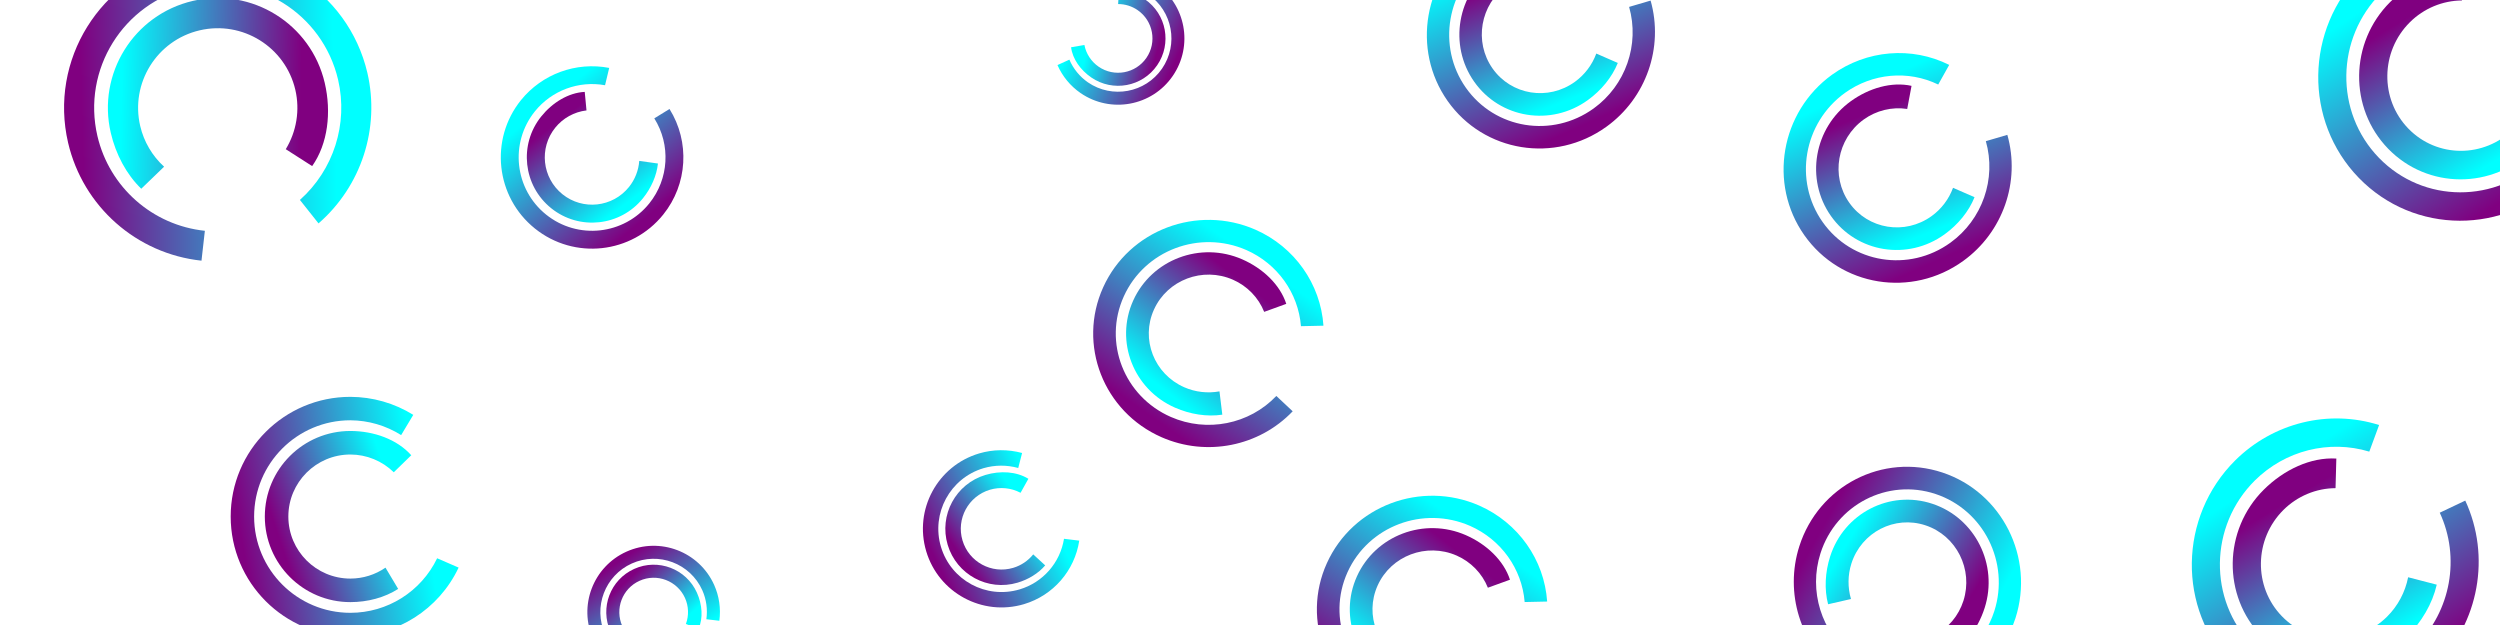
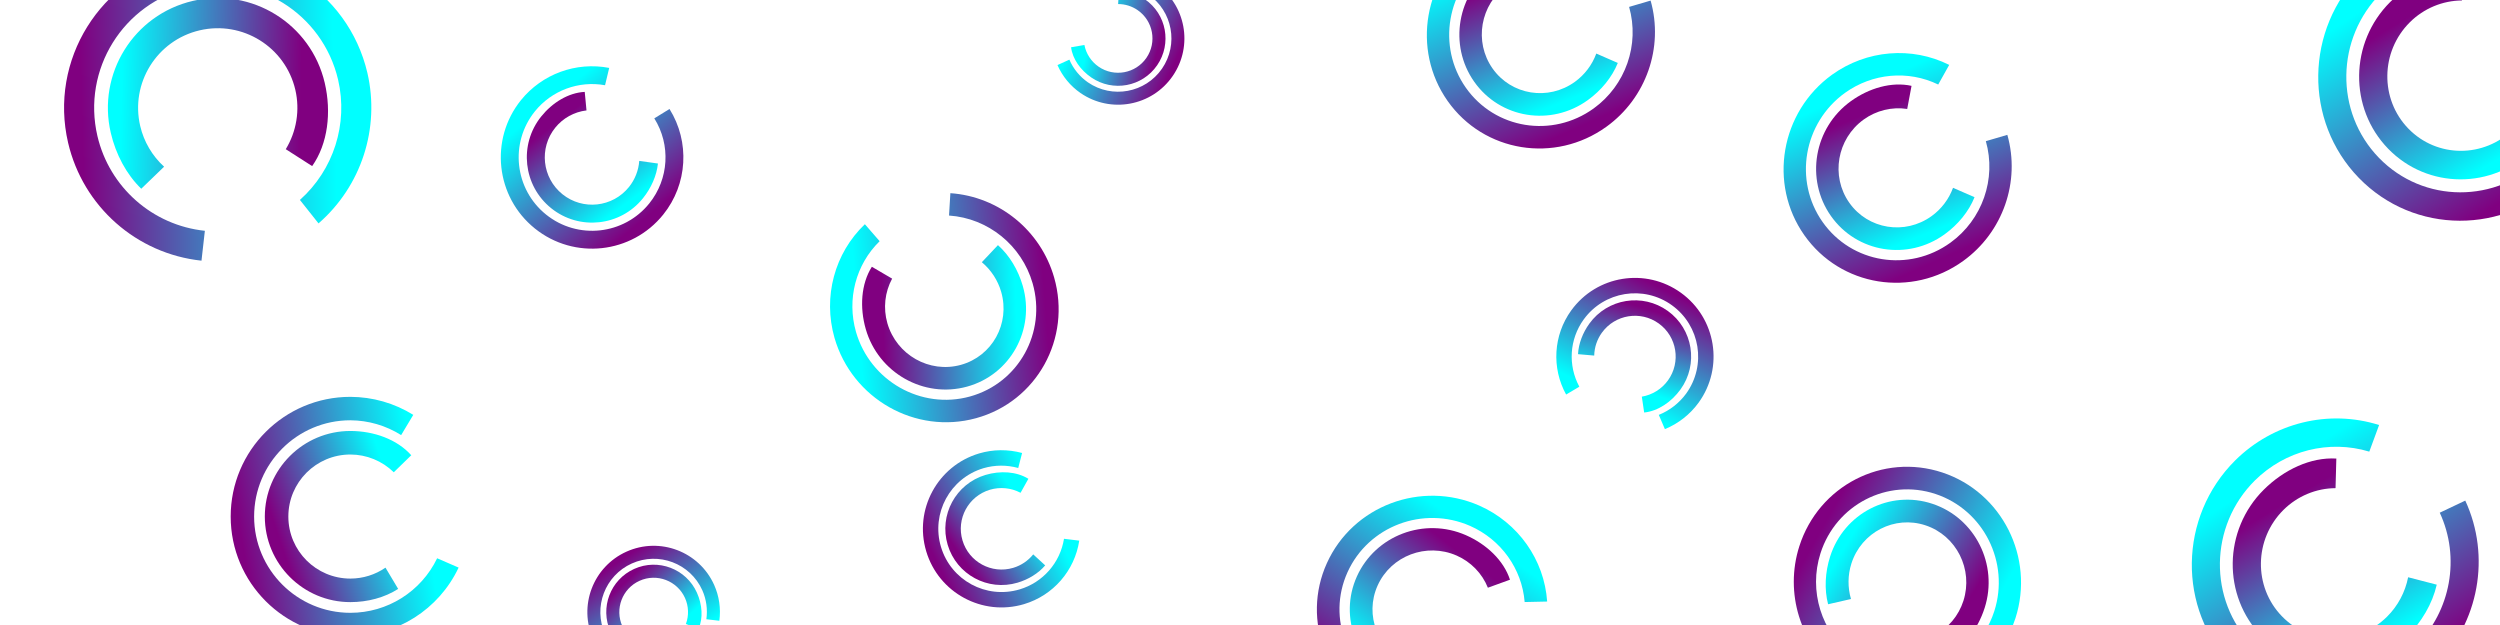
<svg xmlns="http://www.w3.org/2000/svg" xmlns:xlink="http://www.w3.org/1999/xlink" width="800" height="200" viewBox="0 0 800 200" version="1.1" id="svg1">
  <defs id="defs1">
    <linearGradient id="linearGradient39">
      <stop style="stop-color:#800080;stop-opacity:1;" offset="0" id="stop38" />
      <stop style="stop-color:#00ffff;stop-opacity:1" offset="1" id="stop39" />
    </linearGradient>
    <linearGradient id="linearGradient36">
      <stop style="stop-color:#800080;stop-opacity:1;" offset="0" id="stop36" />
      <stop style="stop-color:#00ffff;stop-opacity:1" offset="1" id="stop37" />
    </linearGradient>
    <linearGradient id="linearGradient34">
      <stop style="stop-color:#800080;stop-opacity:1;" offset="0" id="stop34" />
      <stop style="stop-color:#00ffff;stop-opacity:1" offset="1" id="stop35" />
    </linearGradient>
    <linearGradient id="linearGradient32">
      <stop style="stop-color:#800080;stop-opacity:1;" offset="0" id="stop32" />
      <stop style="stop-color:#00ffff;stop-opacity:1" offset="1" id="stop33" />
    </linearGradient>
    <linearGradient xlink:href="#linearGradient32" id="linearGradient33" x1="78.108" y1="153.588" x2="162.225" y2="138.943" gradientUnits="userSpaceOnUse" gradientTransform="matrix(0.6845661,0,0,0.6845661,23.28556,64.22204)" />
    <linearGradient xlink:href="#linearGradient34" id="linearGradient35" x1="96.134" y1="156.968" x2="150.209" y2="138.943" gradientUnits="userSpaceOnUse" gradientTransform="matrix(0.6845661,0,0,0.6845661,23.28556,64.22204)" />
    <linearGradient xlink:href="#linearGradient36" id="linearGradient37" x1="455.508" y1="109.652" x2="547.51" y2="107.399" gradientUnits="userSpaceOnUse" gradientTransform="matrix(0.8788445,0,0,0.8788445,-374.4037,-72.73023)" />
    <linearGradient xlink:href="#linearGradient39" id="linearGradient38" x1="535.869" y1="102.517" x2="470.529" y2="101.391" gradientUnits="userSpaceOnUse" gradientTransform="matrix(0.8788445,0,0,0.8788445,-374.4037,-72.73023)" />
    <linearGradient xlink:href="#linearGradient34" id="linearGradient40" gradientUnits="userSpaceOnUse" gradientTransform="matrix(0.1556414,0.3457857,-0.3457857,0.1556414,240.0343,128.0235)" x1="96.134" y1="156.968" x2="150.209" y2="138.943" />
    <linearGradient xlink:href="#linearGradient32" id="linearGradient41" gradientUnits="userSpaceOnUse" gradientTransform="matrix(0.1556414,0.3457857,-0.3457857,0.1556414,240.0343,128.0235)" x1="78.108" y1="153.588" x2="162.225" y2="138.943" />
    <linearGradient xlink:href="#linearGradient34" id="linearGradient42" gradientUnits="userSpaceOnUse" gradientTransform="matrix(-0.3124359,-0.2148855,0.2148855,-0.3124359,366.6107,86.30336)" x1="96.134" y1="156.968" x2="150.209" y2="138.943" />
    <linearGradient xlink:href="#linearGradient32" id="linearGradient43" gradientUnits="userSpaceOnUse" gradientTransform="matrix(-0.3124359,-0.2148855,0.2148855,-0.3124359,366.6107,86.30336)" x1="78.108" y1="153.588" x2="162.225" y2="138.943" />
    <linearGradient xlink:href="#linearGradient34" id="linearGradient44" gradientUnits="userSpaceOnUse" gradientTransform="matrix(0.4309714,-0.12834,0.12834,0.4309714,245.6195,122.2378)" x1="96.134" y1="156.968" x2="150.209" y2="138.943" />
    <linearGradient xlink:href="#linearGradient32" id="linearGradient45" gradientUnits="userSpaceOnUse" gradientTransform="matrix(0.4309714,-0.12834,0.12834,0.4309714,245.6195,122.2378)" x1="78.108" y1="153.588" x2="162.225" y2="138.943" />
    <linearGradient xlink:href="#linearGradient39" id="linearGradient46" gradientUnits="userSpaceOnUse" gradientTransform="matrix(-0.3219935,-0.4109963,0.4109963,-0.3219935,302.0189,297.3324)" x1="535.869" y1="102.517" x2="470.529" y2="101.391" />
    <linearGradient xlink:href="#linearGradient36" id="linearGradient47" gradientUnits="userSpaceOnUse" gradientTransform="matrix(-0.3219935,-0.4109963,0.4109963,-0.3219935,302.0189,297.3324)" x1="455.508" y1="109.652" x2="547.51" y2="107.399" />
-     <linearGradient xlink:href="#linearGradient39" id="linearGradient48" gradientUnits="userSpaceOnUse" gradientTransform="matrix(0.3985707,-0.5178079,0.5260953,0.3922921,121.1494,320.4964)" x1="535.869" y1="102.517" x2="470.529" y2="101.391" />
-     <linearGradient xlink:href="#linearGradient36" id="linearGradient49" gradientUnits="userSpaceOnUse" gradientTransform="matrix(0.3985707,-0.5178079,0.5260953,0.3922921,121.1494,320.4964)" x1="455.508" y1="109.652" x2="547.51" y2="107.399" />
+     <linearGradient xlink:href="#linearGradient39" id="linearGradient48" gradientUnits="userSpaceOnUse" gradientTransform="matrix(-0.6529831,0.02442842,-0.03455405,-0.6553437,636.3453,166.0514)" x1="535.869" y1="102.517" x2="470.529" y2="101.391" />
+     <linearGradient xlink:href="#linearGradient36" id="linearGradient49" gradientUnits="userSpaceOnUse" gradientTransform="matrix(-0.6529831,0.02442842,-0.03455405,-0.6553437,636.3453,166.0514)" x1="455.508" y1="109.652" x2="547.51" y2="107.399" />
    <linearGradient xlink:href="#linearGradient39" id="linearGradient50" gradientUnits="userSpaceOnUse" gradientTransform="matrix(0.3985707,-0.5178079,0.5260953,0.3922921,192.733,408.77)" x1="535.869" y1="102.517" x2="470.529" y2="101.391" />
    <linearGradient xlink:href="#linearGradient36" id="linearGradient51" gradientUnits="userSpaceOnUse" gradientTransform="matrix(0.3985707,-0.5178079,0.5260953,0.3922921,192.733,408.77)" x1="455.508" y1="109.652" x2="547.51" y2="107.399" />
    <linearGradient xlink:href="#linearGradient39" id="linearGradient52" gradientUnits="userSpaceOnUse" gradientTransform="matrix(-0.2438775,-0.6062239,0.6050201,-0.2542048,542.491,348.0905)" x1="535.869" y1="102.517" x2="470.529" y2="101.391" />
    <linearGradient xlink:href="#linearGradient36" id="linearGradient53" gradientUnits="userSpaceOnUse" gradientTransform="matrix(-0.2438775,-0.6062239,0.6050201,-0.2542048,542.491,348.0905)" x1="455.508" y1="109.652" x2="547.51" y2="107.399" />
    <linearGradient xlink:href="#linearGradient39" id="linearGradient54" gradientUnits="userSpaceOnUse" gradientTransform="matrix(-0.2438775,-0.6062239,0.6050201,-0.2542048,656.6455,391.0539)" x1="535.869" y1="102.517" x2="470.529" y2="101.391" />
    <linearGradient xlink:href="#linearGradient36" id="linearGradient55" gradientUnits="userSpaceOnUse" gradientTransform="matrix(-0.2438775,-0.6062239,0.6050201,-0.2542048,656.6455,391.0539)" x1="455.508" y1="109.652" x2="547.51" y2="107.399" />
    <linearGradient xlink:href="#linearGradient39" id="linearGradient56" gradientUnits="userSpaceOnUse" gradientTransform="matrix(0.5564341,0.3425853,-0.3354793,0.564024,370.1407,-55.64654)" x1="535.869" y1="102.517" x2="470.529" y2="101.391" />
    <linearGradient xlink:href="#linearGradient36" id="linearGradient57" gradientUnits="userSpaceOnUse" gradientTransform="matrix(0.5564341,0.3425853,-0.3354793,0.564024,370.1407,-55.64654)" x1="455.508" y1="109.652" x2="547.51" y2="107.399" />
    <linearGradient xlink:href="#linearGradient39" id="linearGradient58" gradientUnits="userSpaceOnUse" gradientTransform="matrix(-0.4232446,-0.7062892,0.7027514,-0.4358593,875.3874,590.3405)" x1="535.869" y1="102.517" x2="470.529" y2="101.391" />
    <linearGradient xlink:href="#linearGradient36" id="linearGradient59" gradientUnits="userSpaceOnUse" gradientTransform="matrix(-0.4232446,-0.7062892,0.7027514,-0.4358593,875.3874,590.3405)" x1="455.508" y1="109.652" x2="547.51" y2="107.399" />
    <linearGradient xlink:href="#linearGradient39" id="linearGradient60" gradientUnits="userSpaceOnUse" gradientTransform="matrix(-0.4232446,-0.7062892,0.7027514,-0.4358593,915.8426,434.2831)" x1="535.869" y1="102.517" x2="470.529" y2="101.391" />
    <linearGradient xlink:href="#linearGradient36" id="linearGradient61" gradientUnits="userSpaceOnUse" gradientTransform="matrix(-0.4232446,-0.7062892,0.7027514,-0.4358593,915.8426,434.2831)" x1="455.508" y1="109.652" x2="547.51" y2="107.399" />
+     <linearGradient xlink:href="#linearGradient34" id="linearGradient1" gradientUnits="userSpaceOnUse" gradientTransform="matrix(-0.2632334,0.364576,-0.364576,-0.2632334,611.1649,105.6442)" x1="96.134" y1="156.968" x2="150.209" y2="138.943" />
+     <linearGradient xlink:href="#linearGradient32" id="linearGradient2" gradientUnits="userSpaceOnUse" gradientTransform="matrix(-0.2632334,0.364576,-0.364576,-0.2632334,611.1649,105.6442)" x1="78.108" y1="153.588" x2="162.225" y2="138.943" />
  </defs>
  <path d="m 126.006,151.129 5.598,-5.45 c -4.554,-5.1 -11.98,-7.767 -19.479,-7.767 -15.123,0 -27.383,12.26 -27.383,27.383 0,15.123 12.26,27.383 27.383,27.383 5.507,0 10.969,-1.444 15.289,-4.228 l -4.058,-6.8 a 19.852,19.852 0 0 1 -11.231,3.498 19.852,19.852 0 0 1 -19.852,-19.852 19.852,19.852 0 0 1 19.852,-19.852 19.852,19.852 0 0 1 13.881,5.686 z" style="baseline-shift:baseline;display:inline;overflow:visible;vector-effect:none;fill:url(#linearGradient35);fill-opacity:1;stroke-width:0.685;enable-background:accumulate;stop-color:#000000;stop-opacity:1" id="path25" />
  <path d="m 132.248,132.754 a 38.303,38.303 0 0 0 -20.124,-5.763 38.303,38.303 0 0 0 -38.304,38.304 38.303,38.303 0 0 0 38.304,38.304 38.303,38.303 0 0 0 34.633,-21.969 l -6.871,-2.984 a 30.805,30.805 0 0 1 -27.762,17.455 30.805,30.805 0 0 1 -30.805,-30.805 30.805,30.805 0 0 1 30.805,-30.805 30.805,30.805 0 0 1 16.242,4.74 z" style="fill:url(#linearGradient33);fill-opacity:1;stroke-width:0.685" id="path24" />
  <path d="m 219.49,199.668 4.026,1.589 c 1.541,-3.46 1.199,-7.817 -0.506,-11.605 -3.438,-7.639 -12.418,-11.044 -20.057,-7.606 -7.639,3.438 -11.044,12.418 -7.606,20.057 1.252,2.782 3.223,5.212 5.612,6.762 l 2.512,-3.596 a 10.997,10.997 0 0 1 -4.32,-4.878 10.997,10.997 0 0 1 5.514,-14.541 10.997,10.997 0 0 1 14.541,5.514 10.997,10.997 0 0 1 0.284,8.304 z" style="baseline-shift:baseline;display:inline;overflow:visible;vector-effect:none;fill:url(#linearGradient40);fill-opacity:1;stroke-width:0.379;enable-background:accumulate;stop-color:#000000" id="path25-2" />
  <path d="m 230.191,198.644 a 21.217,21.217 0 0 0 -1.665,-11.475 21.217,21.217 0 0 0 -28.056,-10.639 21.217,21.217 0 0 0 -10.639,28.056 21.217,21.217 0 0 0 18.971,12.499 l -0.055,-4.149 a 17.064,17.064 0 0 1 -15.129,-10.055 17.064,17.064 0 0 1 8.557,-22.564 17.064,17.064 0 0 1 22.564,8.556 17.064,17.064 0 0 1 1.299,9.282 z" style="fill:url(#linearGradient41);fill-opacity:1;stroke-width:0.379" id="path24-0" />
  <path d="m 347.01,14.395 -4.266,0.73 c 0.477,3.757 3.03,7.305 6.452,9.659 6.902,4.747 16.346,3 21.093,-3.902 4.747,-6.902 3,-16.346 -3.902,-21.093 -2.513,-1.729 -5.46,-2.784 -8.305,-2.87 l -0.283,4.377 a 10.997,10.997 0 0 1 6.224,1.929 10.997,10.997 0 0 1 2.829,15.292 10.997,10.997 0 0 1 -15.292,2.829 10.997,10.997 0 0 1 -4.55,-6.953 z" style="baseline-shift:baseline;display:inline;overflow:visible;vector-effect:none;fill:url(#linearGradient42);fill-opacity:1;stroke-width:0.379;enable-background:accumulate;stop-color:#000000" id="path25-2-5" />
  <path d="m 338.392,20.822 a 21.217,21.217 0 0 0 7.376,8.947 21.217,21.217 0 0 0 29.505,-5.458 21.217,21.217 0 0 0 -5.458,-29.505 21.217,21.217 0 0 0 -22.703,-0.845 l 2.199,3.519 a 17.064,17.064 0 0 1 18.15,0.748 17.064,17.064 0 0 1 4.39,23.729 17.064,17.064 0 0 1 -23.729,4.39 17.064,17.064 0 0 1 -5.925,-7.262 z" style="fill:url(#linearGradient43);fill-opacity:1;stroke-width:0.379" id="path24-0-6" />
  <path d="m 326.58,157.693 2.503,-4.48 c -3.823,-2.357 -8.998,-2.644 -13.719,-1.238 -9.521,2.835 -14.94,12.852 -12.105,22.372 2.835,9.521 12.852,14.94 22.372,12.105 3.467,-1.032 6.635,-2.966 8.833,-5.528 l -3.83,-3.52 a 13.041,13.041 0 0 1 -6.415,4.308 13.041,13.041 0 0 1 -16.22,-8.776 13.041,13.041 0 0 1 8.776,-16.22 13.041,13.041 0 0 1 9.805,0.978 z" style="baseline-shift:baseline;display:inline;overflow:visible;vector-effect:none;fill:url(#linearGradient44);fill-opacity:1;stroke-width:0.45;enable-background:accumulate;stop-color:#000000" id="path25-2-5-4" />
  <path d="m 327.066,144.955 a 25.161,25.161 0 0 0 -13.749,0.145 25.161,25.161 0 0 0 -16.933,31.295 25.161,25.161 0 0 0 31.295,16.933 25.161,25.161 0 0 0 17.685,-20.324 l -4.885,-0.591 a 20.235,20.235 0 0 1 -14.205,16.194 20.235,20.235 0 0 1 -25.169,-13.618 20.235,20.235 0 0 1 13.618,-25.169 20.235,20.235 0 0 1 11.114,-0.061 z" style="fill:url(#linearGradient45);fill-opacity:1;stroke-width:0.45" id="path24-0-6-7" />
+   <path d="m 525.383,126.931 0.75,5.077 c 4.467,-0.464 8.743,-3.393 11.627,-7.387 5.815,-8.054 4,-19.297 -4.054,-25.112 -8.054,-5.815 -19.297,-4 -25.112,4.054 -2.118,2.933 -3.449,6.397 -3.628,9.768 l 5.182,0.454 a 13.041,13.041 0 0 1 2.456,-7.326 13.041,13.041 0 0 1 18.206,-2.939 13.041,13.041 0 0 1 2.939,18.206 13.041,13.041 0 0 1 -8.366,5.206 z" style="baseline-shift:baseline;display:inline;overflow:visible;vector-effect:none;fill:url(#linearGradient1);fill-opacity:1;stroke-width:0.45;enable-background:accumulate;stop-color:#000000" id="path25-2-5-4-2" />
+   <path d="m 532.768,137.321 a 25.161,25.161 0 0 0 10.807,-8.501 25.161,25.161 0 0 0 -5.67,-35.128 25.161,25.161 0 0 0 -35.128,5.67 25.161,25.161 0 0 0 -1.618,26.892 l 4.231,-2.512 a 20.235,20.235 0 0 1 1.379,-21.497 20.235,20.235 0 0 1 28.251,-4.56 20.235,20.235 0 0 1 4.56,28.251 20.235,20.235 0 0 1 -8.77,6.828 z" style="fill:url(#linearGradient2);fill-opacity:1;stroke-width:0.45" id="path24-0-6-7-9" />
  <g id="layer4" style="display:inline" />
  <g id="layer5" style="display:none">
    <circle style="fill:#1a1517;fill-opacity:1;fill-rule:nonzero" id="path2-20" cx="317.953" cy="49.953" r="55.953" />
    <circle style="fill:#ff5555;fill-opacity:1;fill-rule:nonzero;stroke-width:1.152" id="path1-23" cx="317.953" cy="49.953" r="45" />
    <circle style="fill:#ffd5d5;fill-opacity:1;fill-rule:nonzero;stroke-width:0.866" id="path3-7" cx="317.953" cy="49.953" r="40" />
    <circle style="fill:#0000ff;fill-opacity:1;fill-rule:nonzero;stroke-width:0.83" id="path4-5" cx="317.953" cy="49.953" r="29" />
  </g>
  <path d="m 45.201,60.397 7.309,-7.053 a 25.486,25.486 0 0 1 -7.645,-13.025 25.486,25.486 0 0 1 19.024,-30.614 25.486,25.486 0 0 1 30.614,19.024 25.486,25.486 0 0 1 -3.057,19.014 l 8.447,5.408 C 104.94,45.97 106.106,35.908 103.917,26.532 99.503,7.625 80.598,-4.123 61.691,0.292 42.785,4.706 31.037,23.612 35.451,42.518 c 1.608,6.885 5.009,13.291 9.75,17.88 z" style="baseline-shift:baseline;display:inline;overflow:visible;vector-effect:none;fill:url(#linearGradient38);fill-opacity:1;stroke-width:0.879;enable-background:accumulate;stop-color:#000000" id="path31" />
  <path d="m 101.929,71.489 a 49.174,49.174 0 0 0 15.641,-48.145 49.174,49.174 0 0 0 -59.067,-36.705 49.174,49.174 0 0 0 -36.705,59.067 49.174,49.174 0 0 0 42.678,37.708 l 1.082,-9.559 A 39.548,39.548 0 0 1 31.172,43.517 39.548,39.548 0 0 1 60.692,-3.987 39.548,39.548 0 0 1 108.196,25.533 39.548,39.548 0 0 1 95.97,63.977 Z" style="display:inline;fill:url(#linearGradient37);fill-opacity:1;stroke-width:0.879" id="path30" />
  <path d="m 210.541,52.326 -5.976,-0.834 a 15.141,15.141 0 0 1 -3.29,8.347 15.141,15.141 0 0 1 -21.287,2.32 15.141,15.141 0 0 1 -2.32,-21.287 15.141,15.141 0 0 1 10.012,-5.537 l -0.566,-5.932 c -5.208,0.271 -10.341,3.412 -13.923,7.871 -7.224,8.991 -5.792,22.137 3.2,29.361 8.991,7.224 22.137,5.792 29.361,-3.2 2.631,-3.274 4.381,-7.212 4.789,-11.11 z" style="baseline-shift:baseline;display:inline;overflow:visible;vector-effect:none;fill:url(#linearGradient46);fill-opacity:1;stroke-width:0.522;enable-background:accumulate;stop-color:#000000" id="path31-8" />
  <path d="m 194.944,21.733 a 29.213,29.213 0 0 0 -28.246,10.325 29.213,29.213 0 0 0 4.476,41.071 29.213,29.213 0 0 0 41.071,-4.476 29.213,29.213 0 0 0 1.998,-33.774 l -4.867,2.997 a 23.495,23.495 0 0 1 -1.589,27.196 23.495,23.495 0 0 1 -33.031,3.6 23.495,23.495 0 0 1 -3.6,-33.031 23.495,23.495 0 0 1 22.459,-8.368 z" style="display:inline;fill:url(#linearGradient47);fill-opacity:1;stroke-width:0.522" id="path30-8" />
-   <path d="m 391.14,132.693 -0.907,-7.455 a 19.141,18.839 0 0 1 -11.264,-1.309 19.141,18.839 0 0 1 -9.698,-24.874 19.141,18.839 0 0 1 25.272,-9.546 19.141,18.839 0 0 1 9.996,10.288 l 7.068,-2.563 c -2.01,-6.179 -7.505,-11.358 -14.11,-14.253 -13.32,-5.838 -28.926,0.056 -34.858,13.166 -5.932,13.11 0.057,28.471 13.377,34.309 4.851,2.126 10.228,2.982 15.125,2.236 z" style="baseline-shift:baseline;display:inline;overflow:visible;vector-effect:none;fill:url(#linearGradient48);fill-opacity:1;stroke-width:0.655;enable-background:accumulate;stop-color:#000000" id="path31-8-6" />
-   <path d="m 423.507,104.22 a 36.93,36.349 0 0 0 -21.727,-30.706 36.93,36.349 0 0 0 -48.76,18.418 36.93,36.349 0 0 0 18.712,47.992 36.93,36.349 0 0 0 41.928,-8.313 l -5.232,-4.904 a 29.701,29.233 0 0 1 -33.755,6.718 29.701,29.233 0 0 1 -15.049,-38.598 29.701,29.233 0 0 1 39.215,-14.812 29.701,29.233 0 0 1 17.469,24.364 z" style="display:inline;fill:url(#linearGradient49);fill-opacity:1;stroke-width:0.655" id="path30-8-8" />
+   <path d="m 319.344,78.443 -5.154,5.462 a 19.141,18.839 50.271 0 1 6.193,9.5 19.141,18.839 50.271 0 1 -12.931,23.357 19.141,18.839 50.271 0 1 -23.494,-13.335 19.141,18.839 50.271 0 1 1.524,-14.263 l -6.489,-3.798 c -3.467,5.496 -3.938,13.031 -1.943,19.962 4.023,13.976 18.532,22.21 32.406,18.393 13.874,-3.817 21.859,-18.241 17.836,-32.217 -1.465,-5.089 -4.244,-9.772 -7.947,-13.062 z" style="baseline-shift:baseline;display:inline;overflow:visible;vector-effect:none;fill:url(#linearGradient48);fill-opacity:1;stroke-width:0.655;enable-background:accumulate;stop-color:#000000" id="path31-8-6" />
+   <path d="m 276.759,71.749 a 36.93,36.349 50.271 0 0 -9.728,36.336 36.93,36.349 50.271 0 0 45.33,25.729 36.93,36.349 50.271 0 0 24.95,-45.066 36.93,36.349 50.271 0 0 -33.192,-26.932 l -0.428,7.158 a 29.701,29.233 50.271 0 1 26.741,21.667 29.701,29.233 50.271 0 1 -20.066,36.244 29.701,29.233 50.271 0 1 -36.456,-20.692 29.701,29.233 50.271 0 1 7.573,-29.008 z" style="display:inline;fill:url(#linearGradient49);fill-opacity:1;stroke-width:0.655" id="path30-8-8" />
  <path d="m 462.724,220.967 -0.907,-7.455 a 19.141,18.839 0 0 1 -11.264,-1.309 19.141,18.839 0 0 1 -9.698,-24.874 19.141,18.839 0 0 1 25.272,-9.546 19.141,18.839 0 0 1 9.996,10.288 l 7.068,-2.563 c -2.01,-6.179 -7.505,-11.358 -14.11,-14.253 -13.32,-5.838 -28.926,0.057 -34.858,13.166 -5.932,13.11 0.057,28.471 13.377,34.309 4.851,2.126 10.228,2.982 15.125,2.236 z" style="baseline-shift:baseline;display:inline;overflow:visible;vector-effect:none;fill:url(#linearGradient50);fill-opacity:1;stroke-width:0.655;enable-background:accumulate;stop-color:#000000" id="path31-8-6-0" />
  <path d="m 495.091,192.494 a 36.93,36.349 0 0 0 -21.727,-30.706 36.93,36.349 0 0 0 -48.76,18.418 36.93,36.349 0 0 0 18.712,47.992 36.93,36.349 0 0 0 41.928,-8.313 l -5.232,-4.904 a 29.701,29.233 0 0 1 -33.755,6.718 29.701,29.233 0 0 1 -15.049,-38.598 29.701,29.233 0 0 1 39.215,-14.812 29.701,29.233 0 0 1 17.469,24.364 z" style="display:inline;fill:url(#linearGradient51);fill-opacity:1;stroke-width:0.655" id="path30-8-8-4" />
  <path d="m 517.7,20.142 -6.884,-3.002 a 18.839,19.141 30.499 0 1 -6.845,9.041 18.839,19.141 30.499 0 1 -26.355,-4.268 18.839,19.141 30.499 0 1 4.601,-26.62 18.839,19.141 30.499 0 1 13.938,-3.391 l 1.379,-7.391 c -6.344,-1.404 -13.595,0.702 -19.442,4.924 -11.791,8.514 -14.632,24.953 -6.347,36.717 8.286,11.765 24.56,14.4 36.351,5.886 4.294,-3.1 7.76,-7.3 9.603,-11.897 z" style="baseline-shift:baseline;display:inline;overflow:visible;vector-effect:none;fill:url(#linearGradient52);fill-opacity:1;stroke-width:0.655;enable-background:accumulate;stop-color:#000000" id="path31-8-6-2" />
  <path d="m 509.594,-22.198 a 36.349,36.93 30.499 0 0 -37.485,3.137 36.349,36.93 30.499 0 0 -8.878,51.361 36.349,36.93 30.499 0 0 50.849,8.234 36.349,36.93 30.499 0 0 14.116,-40.346 l -6.881,2.019 a 29.233,29.701 30.499 0 1 -11.343,32.494 29.233,29.701 30.499 0 1 -40.895,-6.622 29.233,29.701 30.499 0 1 7.14,-41.307 29.233,29.701 30.499 0 1 29.859,-2.686 z" style="display:inline;fill:url(#linearGradient53);fill-opacity:1;stroke-width:0.655" id="path30-8-8-6" />
  <path d="m 631.855,63.105 -6.884,-3.002 a 18.839,19.141 30.499 0 1 -6.845,9.041 18.839,19.141 30.499 0 1 -26.355,-4.268 18.839,19.141 30.499 0 1 4.601,-26.62 18.839,19.141 30.499 0 1 13.938,-3.391 l 1.379,-7.391 c -6.344,-1.404 -13.595,0.702 -19.442,4.924 -11.791,8.514 -14.632,24.953 -6.347,36.717 8.286,11.765 24.56,14.4 36.351,5.886 4.294,-3.1 7.76,-7.3 9.603,-11.897 z" style="baseline-shift:baseline;display:inline;overflow:visible;vector-effect:none;fill:url(#linearGradient54);fill-opacity:1;stroke-width:0.655;enable-background:accumulate;stop-color:#000000" id="path31-8-6-2-9" />
  <path d="m 623.748,20.766 a 36.349,36.93 30.499 0 0 -37.485,3.137 36.349,36.93 30.499 0 0 -8.878,51.361 36.349,36.93 30.499 0 0 50.849,8.234 36.349,36.93 30.499 0 0 14.116,-40.346 l -6.881,2.019 a 29.233,29.701 30.499 0 1 -11.343,32.494 29.233,29.701 30.499 0 1 -40.895,-6.622 29.233,29.701 30.499 0 1 7.14,-41.307 29.233,29.701 30.499 0 1 29.859,-2.686 z" style="display:inline;fill:url(#linearGradient55);fill-opacity:1;stroke-width:0.655" id="path30-8-8-6-0" />
  <path d="m 584.992,193.36 7.32,-1.677 a 19.141,18.839 84.033 0 1 0.131,-11.339 19.141,18.839 84.033 0 1 23.731,-12.232 19.141,18.839 84.033 0 1 12.121,24.143 19.141,18.839 84.033 0 1 -9.194,11.011 l 3.284,6.764 c 5.937,-2.642 10.516,-8.645 12.709,-15.515 4.422,-13.855 -3.063,-28.764 -16.719,-33.301 -13.656,-4.537 -28.31,3.017 -32.733,16.871 -1.61,5.045 -1.902,10.483 -0.652,15.275 z" style="baseline-shift:baseline;display:inline;overflow:visible;vector-effect:none;fill:url(#linearGradient56);fill-opacity:1;stroke-width:0.655;enable-background:accumulate;stop-color:#000000" id="path31-8-6-2-9-9" />
  <path d="m 616.675,222.591 a 36.93,36.349 84.033 0 0 28.281,-24.801 36.93,36.349 84.033 0 0 -23.386,-46.582 36.93,36.349 84.033 0 0 -45.787,23.6 36.93,36.349 84.033 0 0 12.627,40.837 l 4.334,-5.713 a 29.701,29.233 84.033 0 1 -10.19,-32.874 29.701,29.233 84.033 0 1 36.824,-18.98 29.701,29.233 84.033 0 1 18.808,37.463 29.701,29.233 84.033 0 1 -22.417,19.907 z" style="display:inline;fill:url(#linearGradient57);fill-opacity:1;stroke-width:0.655" id="path30-8-8-6-0-7" />
  <path d="m 779.762,187.098 -9.16,-2.376 a 23.739,24.119 21.481 0 1 -6.733,12.604 23.739,24.119 21.481 0 1 -33.642,-0.106 23.739,24.119 21.481 0 1 0.469,-34.038 23.739,24.119 21.481 0 1 16.676,-6.973 l 0.256,-9.471 c -8.173,-0.494 -16.781,3.559 -23.224,9.968 -12.992,12.924 -13.282,33.944 -0.647,46.949 12.635,13.005 33.41,13.07 46.402,0.146 4.731,-4.707 8.216,-10.617 9.601,-16.703 z" style="baseline-shift:baseline;display:inline;overflow:visible;vector-effect:none;fill:url(#linearGradient58);fill-opacity:1;stroke-width:0.825;enable-background:accumulate;stop-color:#000000" id="path31-8-6-2-9-9-3" />
  <path d="m 761.311,136.007 a 45.803,46.536 21.481 0 0 -46.031,11.307 45.803,46.536 21.481 0 0 -0.904,65.673 45.803,46.536 21.481 0 0 64.909,0.204 45.803,46.536 21.481 0 0 9.6,-52.999 l -8.165,3.872 a 36.837,37.426 21.481 0 1 -7.699,42.68 36.837,37.426 21.481 0 1 -52.203,-0.164 36.837,37.426 21.481 0 1 0.727,-52.817 36.837,37.426 21.481 0 1 36.63,-9.24 z" style="display:inline;fill:url(#linearGradient59);fill-opacity:1;stroke-width:0.825" id="path30-8-8-6-0-7-9" />
  <path d="m 820.217,31.041 -9.16,-2.376 a 23.739,24.119 21.481 0 1 -6.733,12.604 23.739,24.119 21.481 0 1 -33.642,-0.106 23.739,24.119 21.481 0 1 0.469,-34.038 23.739,24.119 21.481 0 1 16.676,-6.973 l 0.256,-9.471 c -8.173,-0.494 -16.781,3.559 -23.224,9.968 C 751.868,13.573 751.578,34.593 764.214,47.598 c 12.635,13.005 33.41,13.07 46.402,0.146 4.731,-4.707 8.216,-10.617 9.601,-16.703 z" style="baseline-shift:baseline;display:inline;overflow:visible;vector-effect:none;fill:url(#linearGradient60);fill-opacity:1;stroke-width:0.825;enable-background:accumulate;stop-color:#000000" id="path31-8-6-2-9-9-3-0" />
  <path d="m 801.767,-20.05 a 45.803,46.536 21.481 0 0 -46.031,11.307 45.803,46.536 21.481 0 0 -0.904,65.673 45.803,46.536 21.481 0 0 64.909,0.204 45.803,46.536 21.481 0 0 9.6,-52.999 l -8.165,3.872 a 36.837,37.426 21.481 0 1 -7.699,42.68 36.837,37.426 21.481 0 1 -52.203,-0.164 36.837,37.426 21.481 0 1 0.727,-52.817 36.837,37.426 21.481 0 1 36.63,-9.24 z" style="display:inline;fill:url(#linearGradient61);fill-opacity:1;stroke-width:0.825" id="path30-8-8-6-0-7-9-8" />
</svg>
